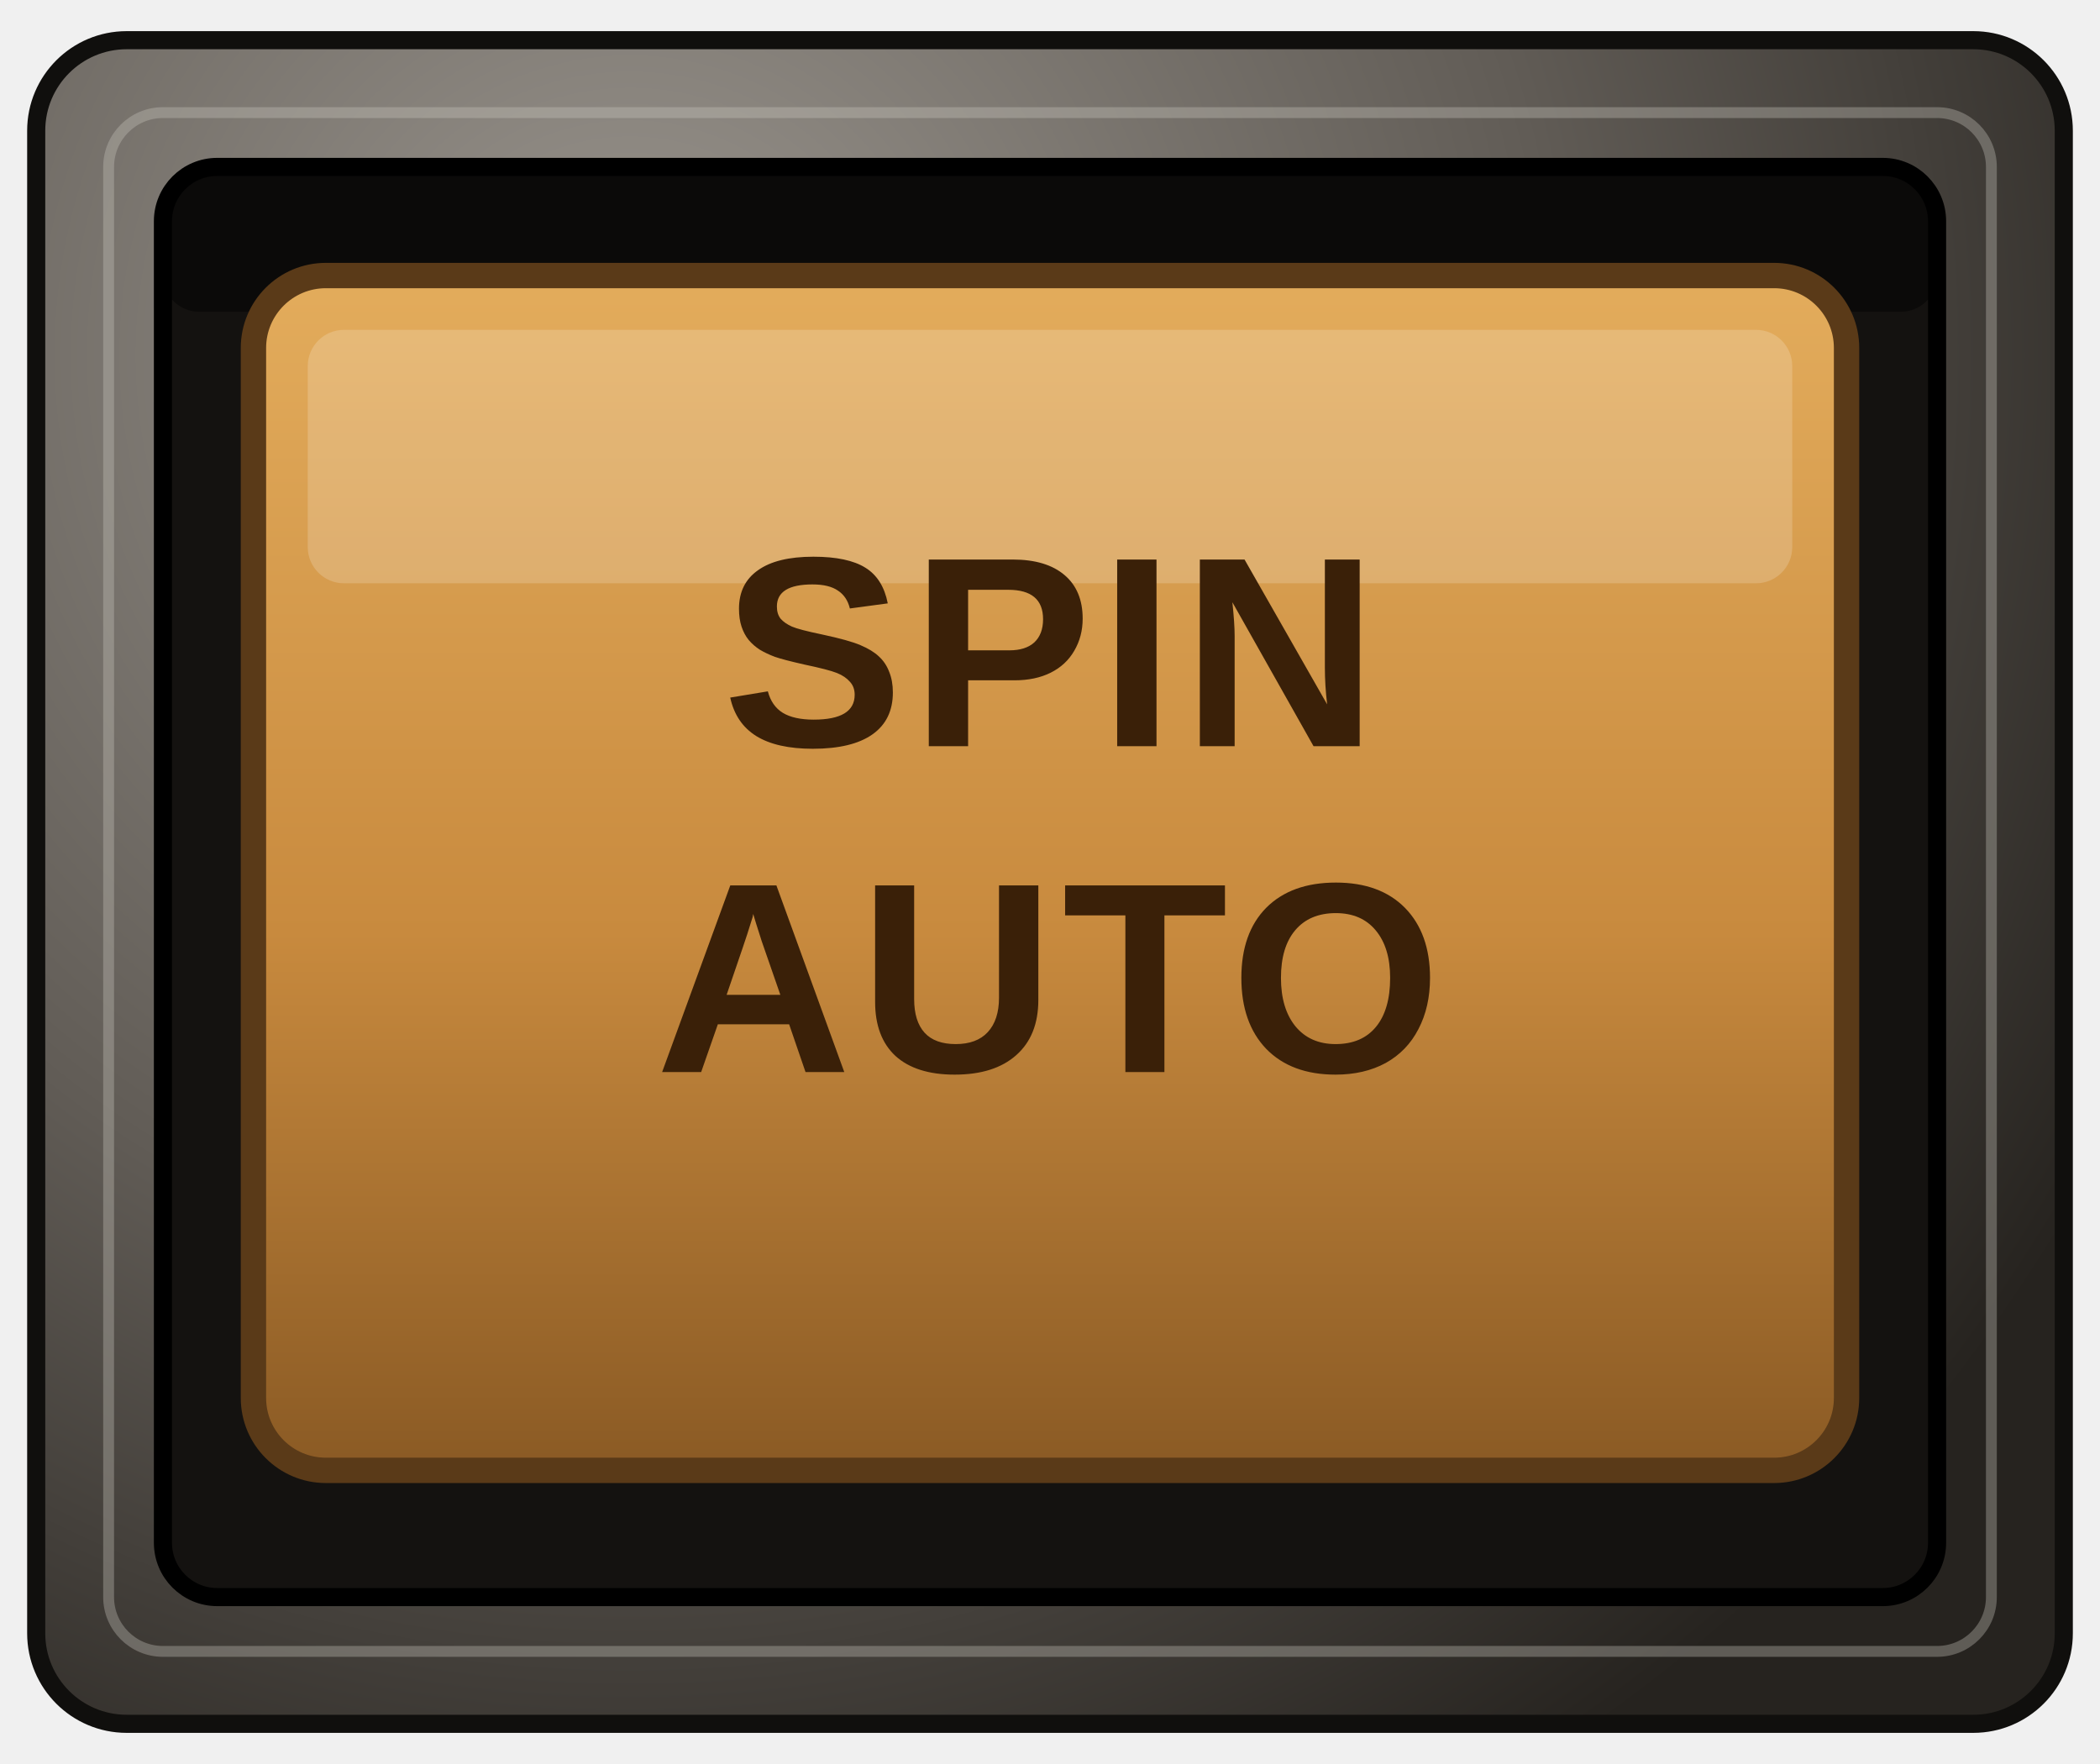
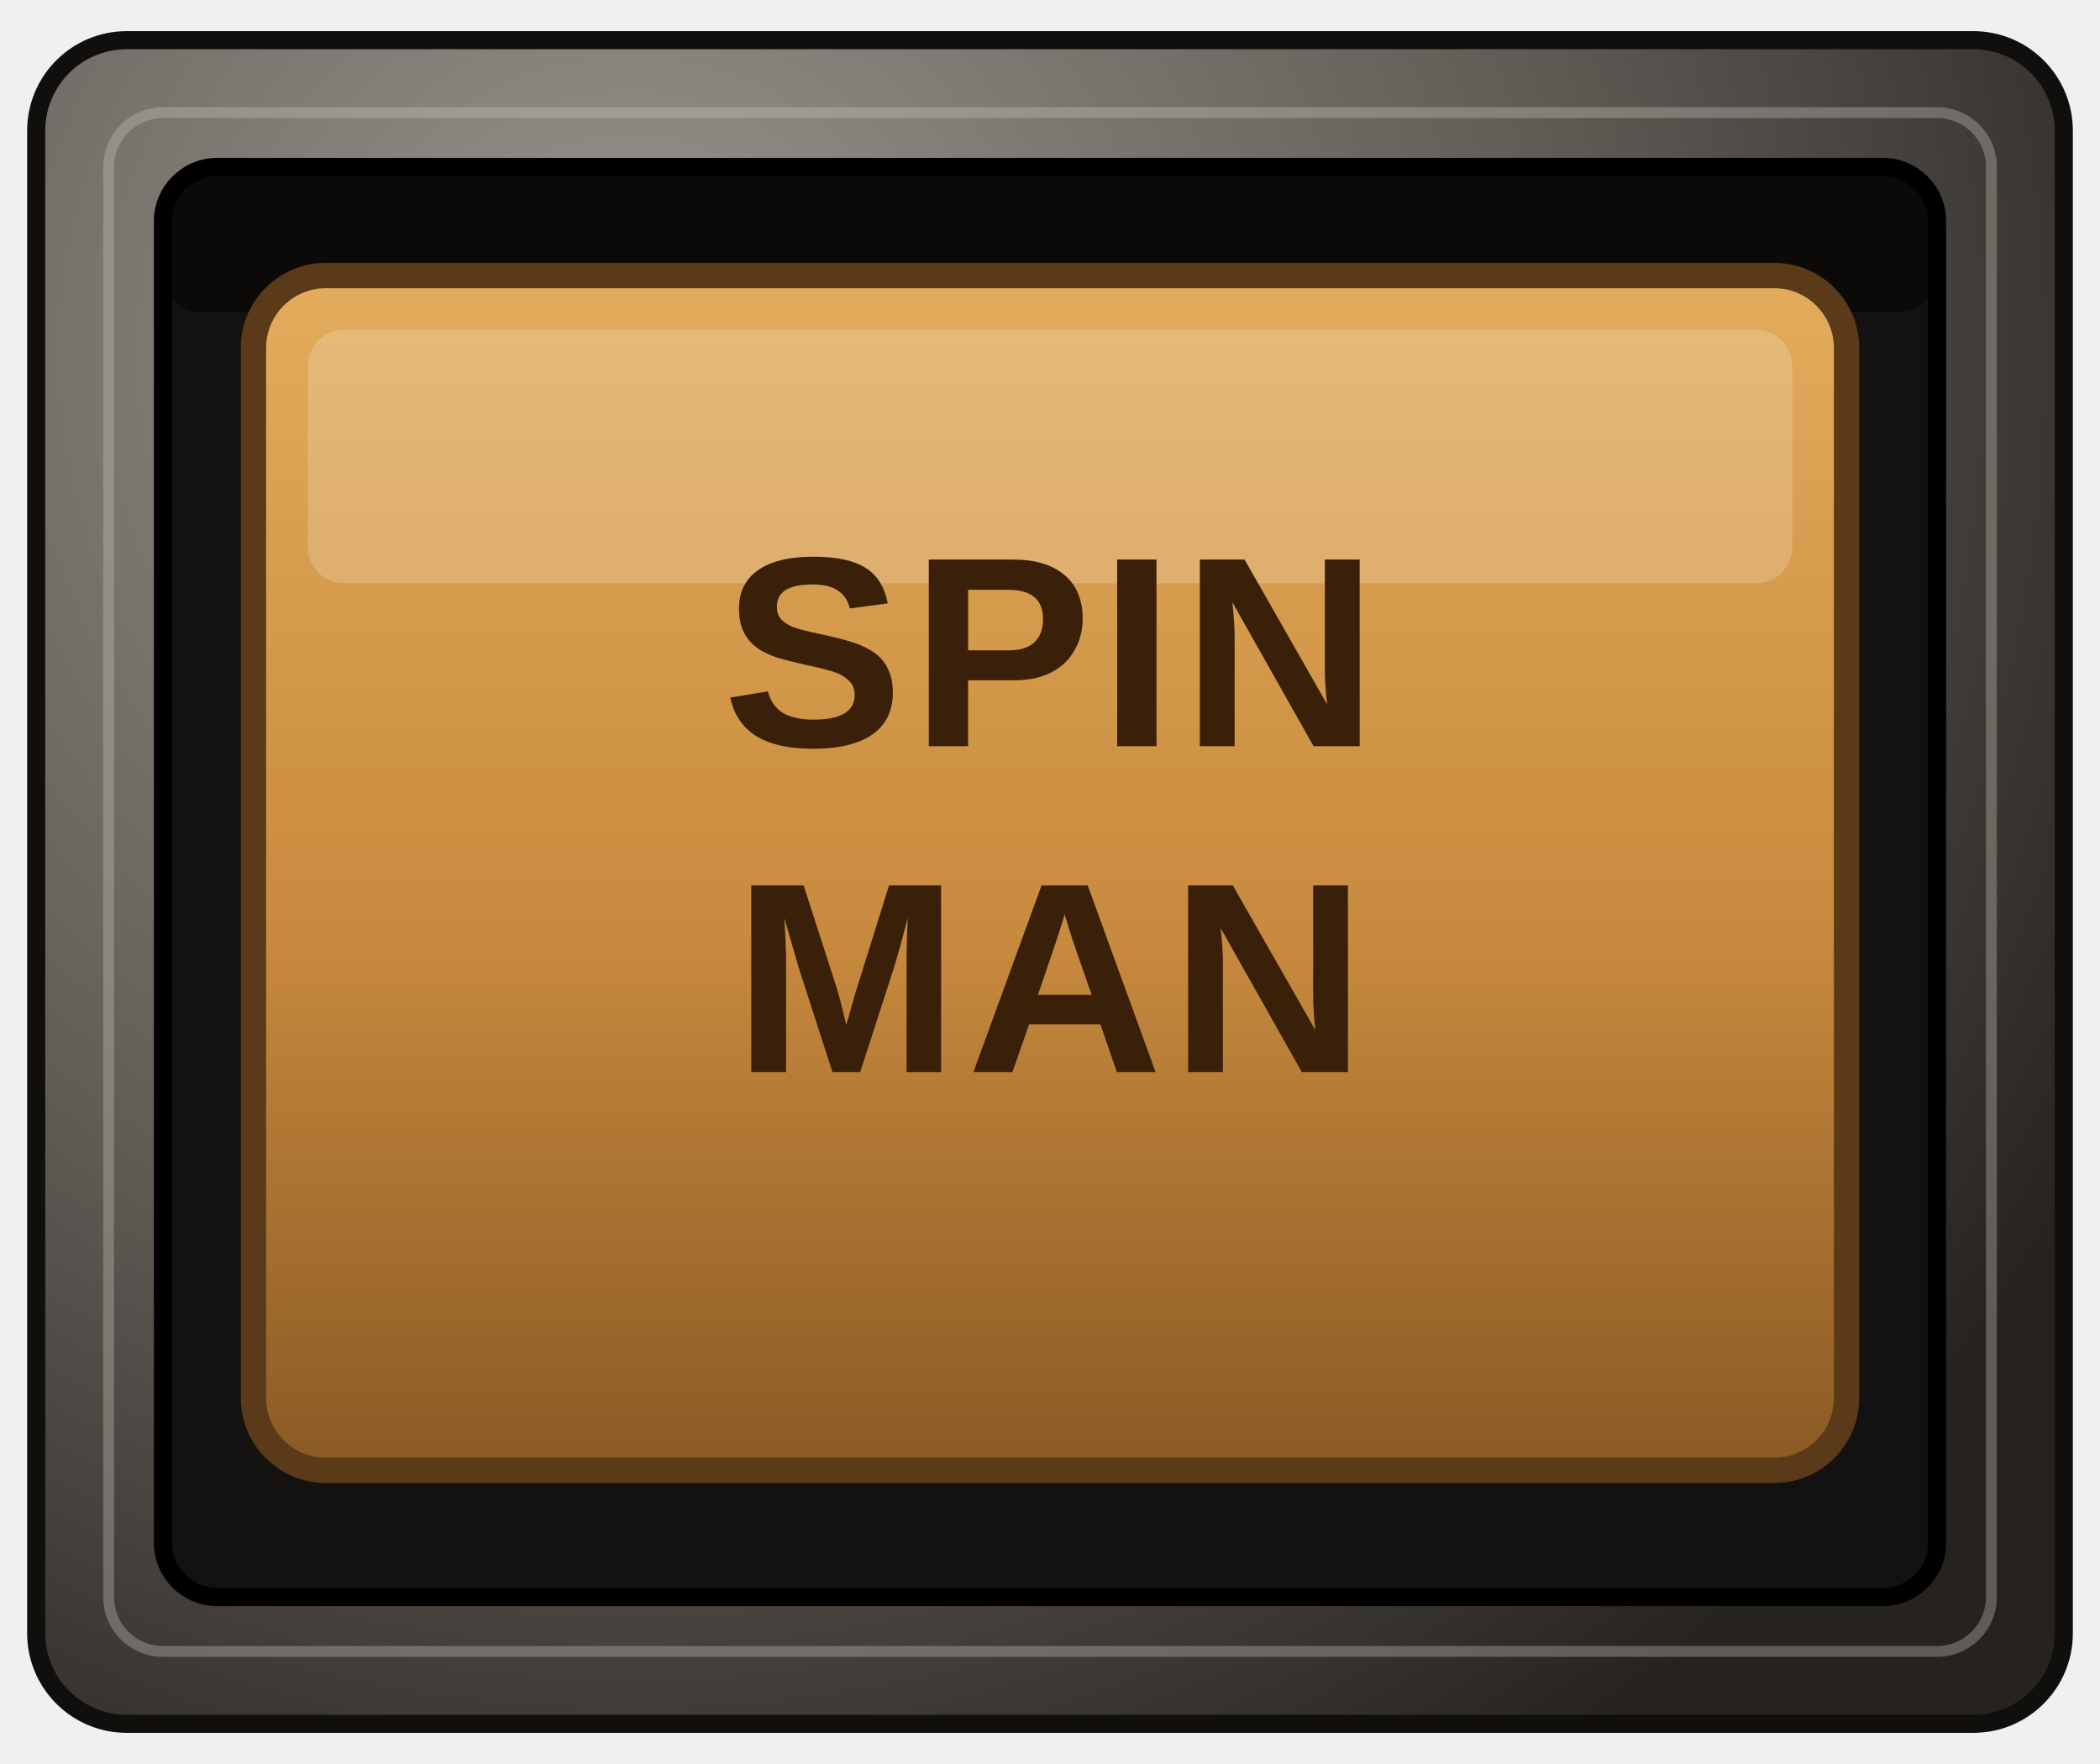
<svg xmlns="http://www.w3.org/2000/svg" width="100" height="84" viewBox="0 0 116 97">
  <defs>
    <radialGradient id="bz" cx="34.8" cy="19.4" r="92.8" gradientUnits="userSpaceOnUse">
      <stop offset="0" stop-color="#9a958e" />
      <stop offset="0.55" stop-color="#615c56" />
      <stop offset="1" stop-color="#26231f" />
    </radialGradient>
    <linearGradient id="cap" x1="58.0" y1="15.0" x2="58.0" y2="81.0" gradientUnits="userSpaceOnUse">
      <stop offset="0" stop-color="#e3ac5c" />
      <stop offset="0.55" stop-color="#c88a3e" />
      <stop offset="1" stop-color="#8a5a24" />
    </linearGradient>
  </defs>
  <rect x="2" y="2" width="112" height="93" rx="5" fill="url(#bz)" stroke="#100f0d" stroke-width="1" />
  <rect x="6" y="6" width="104" height="85" rx="3" fill="none" stroke="#c9c5be" stroke-width="0.6" opacity="0.35" />
  <rect x="9" y="9" width="98" height="79" rx="3" fill="#141210" stroke="#000000" stroke-width="1" />
  <rect x="9" y="9" width="98" height="8" rx="2" fill="#000000" opacity="0.45" />
  <rect x="14" y="15" width="88" height="66" rx="4" fill="url(#cap)" stroke="#5a3a18" stroke-width="1.4" />
  <rect x="17" y="18" width="82" height="14" rx="2" fill="#ffffff" opacity="0.18" />
  <g transform="matrix(1 0 0 1 0 -10)">
    <text x="39.9" y="51" font-size="15" font-weight="700" letter-spacing="0.4" fill="#3a2008" font-family="Arial, sans-serif">SPIN</text>
-     <text x="36.2" y="69" font-size="15" font-weight="700" letter-spacing="0.4" fill="#3a2008" font-family="Arial, sans-serif">AUTO</text>
+     <text x="40.5" y="69" font-size="15" font-weight="700" letter-spacing="0.4" fill="#3a2008" font-family="Arial, sans-serif">MAN</text>
  </g>
</svg>
